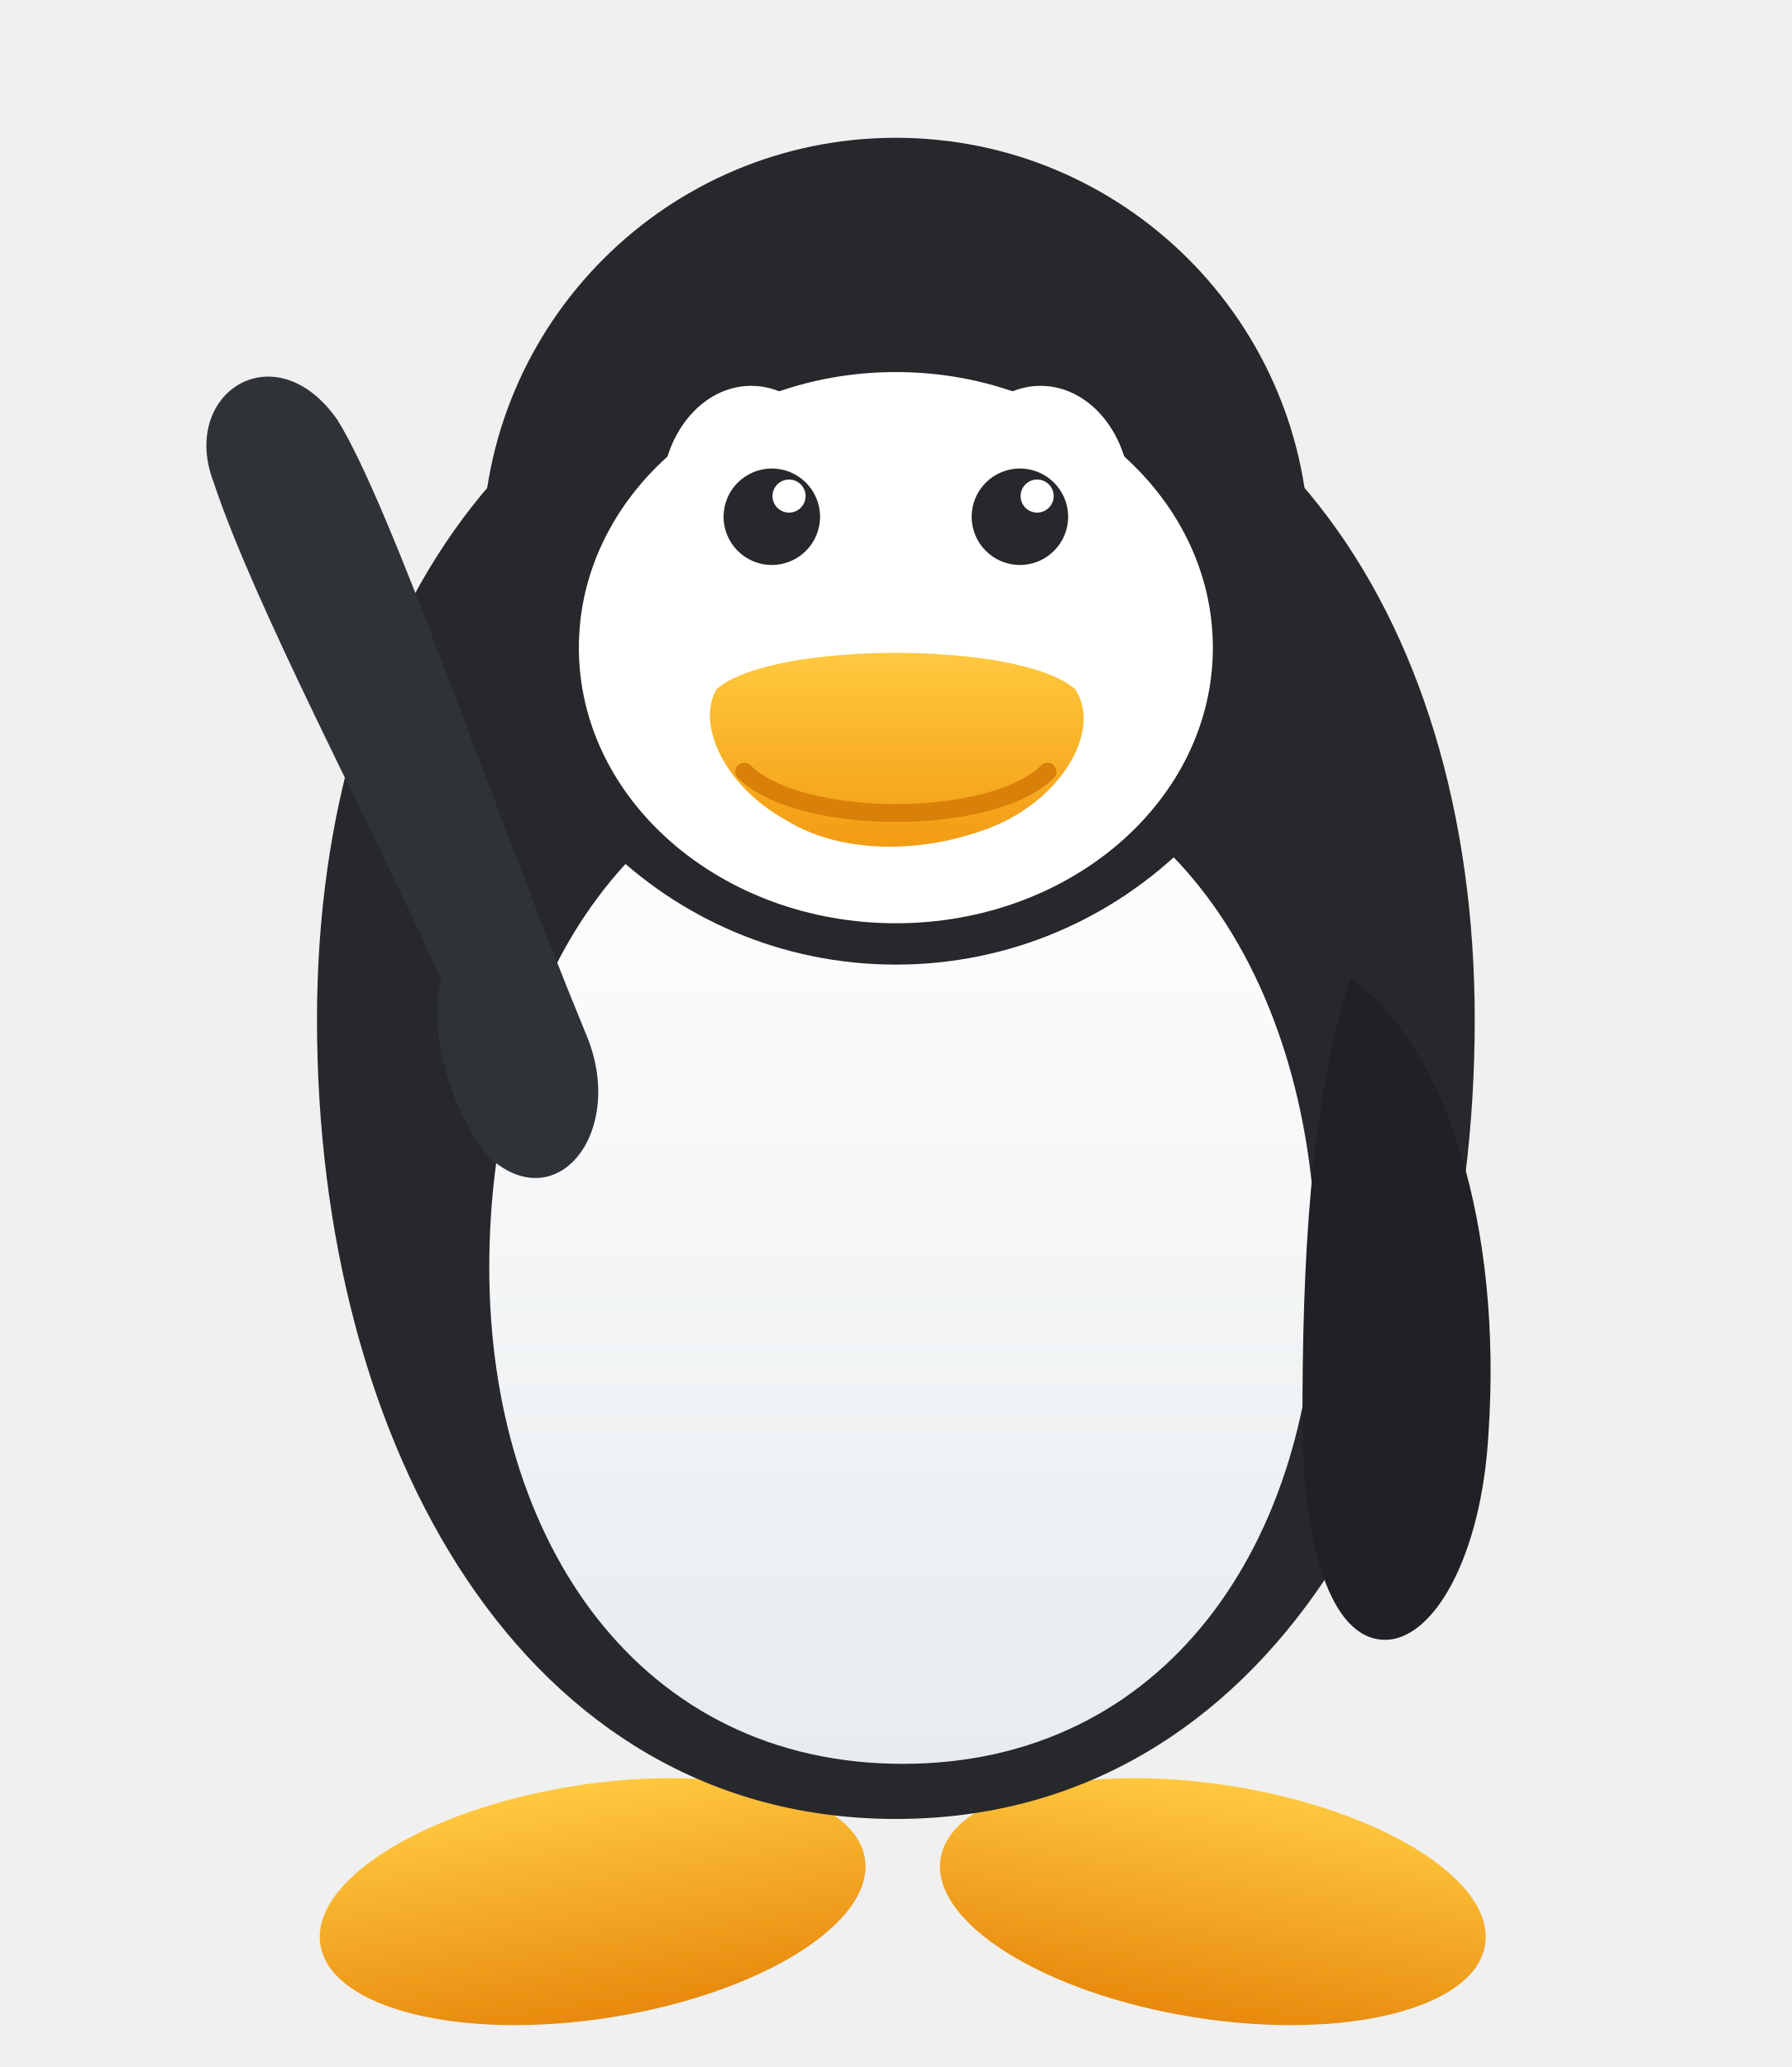
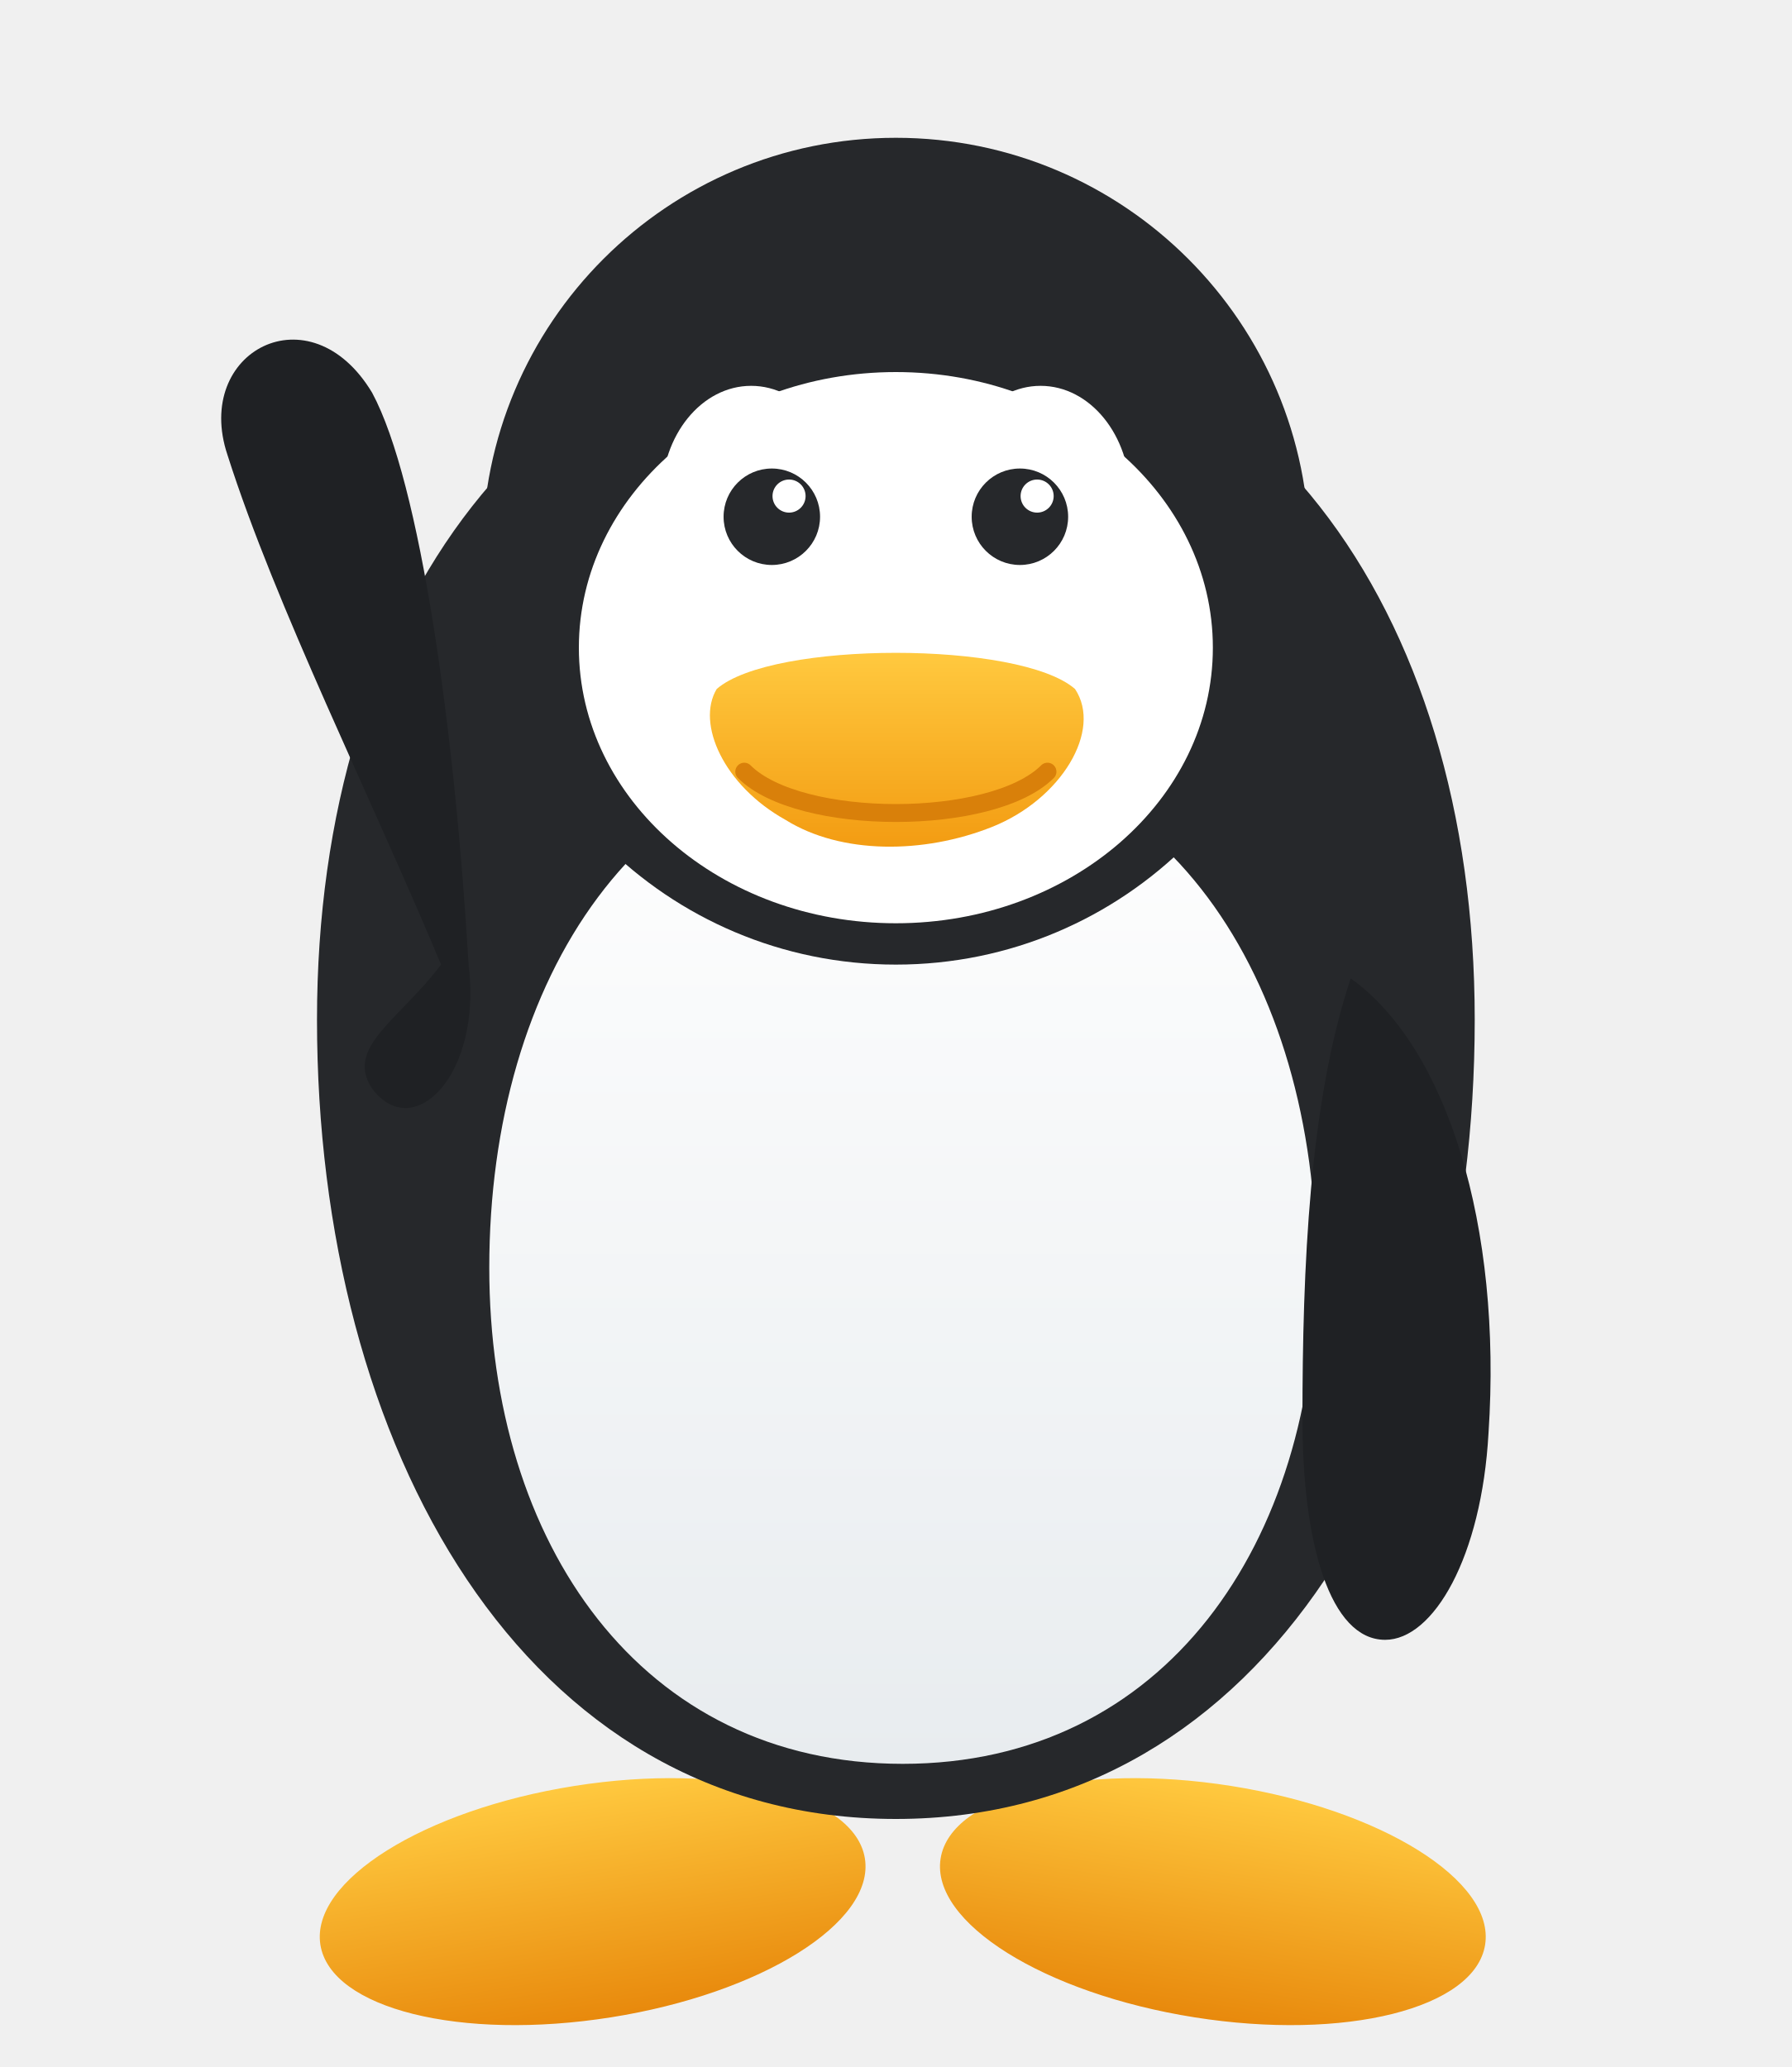
<svg xmlns="http://www.w3.org/2000/svg" viewBox="0 0 260 300" width="260" height="300">
  <defs>
    <linearGradient id="belly" x1="0" y1="0" x2="0" y2="1">
      <stop offset="0" stop-color="#ffffff" />
      <stop offset="1" stop-color="#e8ecef" />
    </linearGradient>
    <linearGradient id="beak" x1="0" y1="0" x2="0" y2="1">
      <stop offset="0" stop-color="#ffc93f" />
      <stop offset="1" stop-color="#f39c12" />
    </linearGradient>
    <linearGradient id="foot" x1="0" y1="0" x2="0" y2="1">
      <stop offset="0" stop-color="#ffc93f" />
      <stop offset="1" stop-color="#e8890c" />
    </linearGradient>
  </defs>
  <ellipse cx="86" cy="276" rx="40" ry="17" fill="url(#foot)" transform="rotate(-9 86 276)" />
  <ellipse cx="176" cy="276" rx="40" ry="17" fill="url(#foot)" transform="rotate(9 176 276)" />
  <path d="M130 44            c 52 0 84 44 84 104            c 0 62 -30 116 -84 116            c -54 0 -84 -54 -84 -116            c 0 -60 32 -104 84 -104 z" fill="#26282b" />
  <path d="M131 108            c 38 0 60 34 60 76            c 0 40 -22 72 -60 72            c -38 0 -60 -32 -60 -72            c 0 -42 22 -76 60 -76 z" fill="url(#belly)" />
  <path d="M196 142            c 14 10 22 36 20 66            c -1 18 -8 30 -15 30            c -8 0 -12 -14 -12 -32            c 0 -22 1 -46 7 -64 z" fill="#1f2124" />
  <circle cx="130" cy="80" r="60" fill="#26282b" />
  <ellipse cx="130" cy="94" rx="46" ry="40" fill="#ffffff" />
  <ellipse cx="109" cy="72" rx="13" ry="16" fill="#ffffff" />
  <ellipse cx="151" cy="72" rx="13" ry="16" fill="#ffffff" />
  <circle cx="112" cy="75" r="7" fill="#26282b" />
  <circle cx="148" cy="75" r="7" fill="#26282b" />
  <circle cx="114.5" cy="72" r="2.4" fill="#ffffff" />
  <circle cx="150.5" cy="72" r="2.4" fill="#ffffff" />
  <path d="M104 100            c 8 -7 44 -7 52 0            c 4 6 -2 16 -12 20            c -10 4 -22 4 -30 -1            c -9 -5 -13 -14 -10 -19 z" fill="url(#beak)" />
  <path d="M108 112 c 8 8 36 8 44 0" fill="none" stroke="#d9800a" stroke-width="2.6" stroke-linecap="round" />
-   <path d="M64 142            C 53 118, 37 88, 31 70            C 26 57, 40 48, 49 61            C 57 74, 71 116, 85 150            C 91 164, 81 177, 71 168            C 66 162, 62 151, 64 142 Z" fill="#2f3237" />
+   <path d="M64 140            C 54 116, 40 88, 33 66            C 28 51, 45 42, 54 57            C 61 70, 66 106, 68 140            C 70 156, 60 166, 54 158            C 50 152, 58 148, 64 140 Z" fill="#1f2124" />
</svg>
